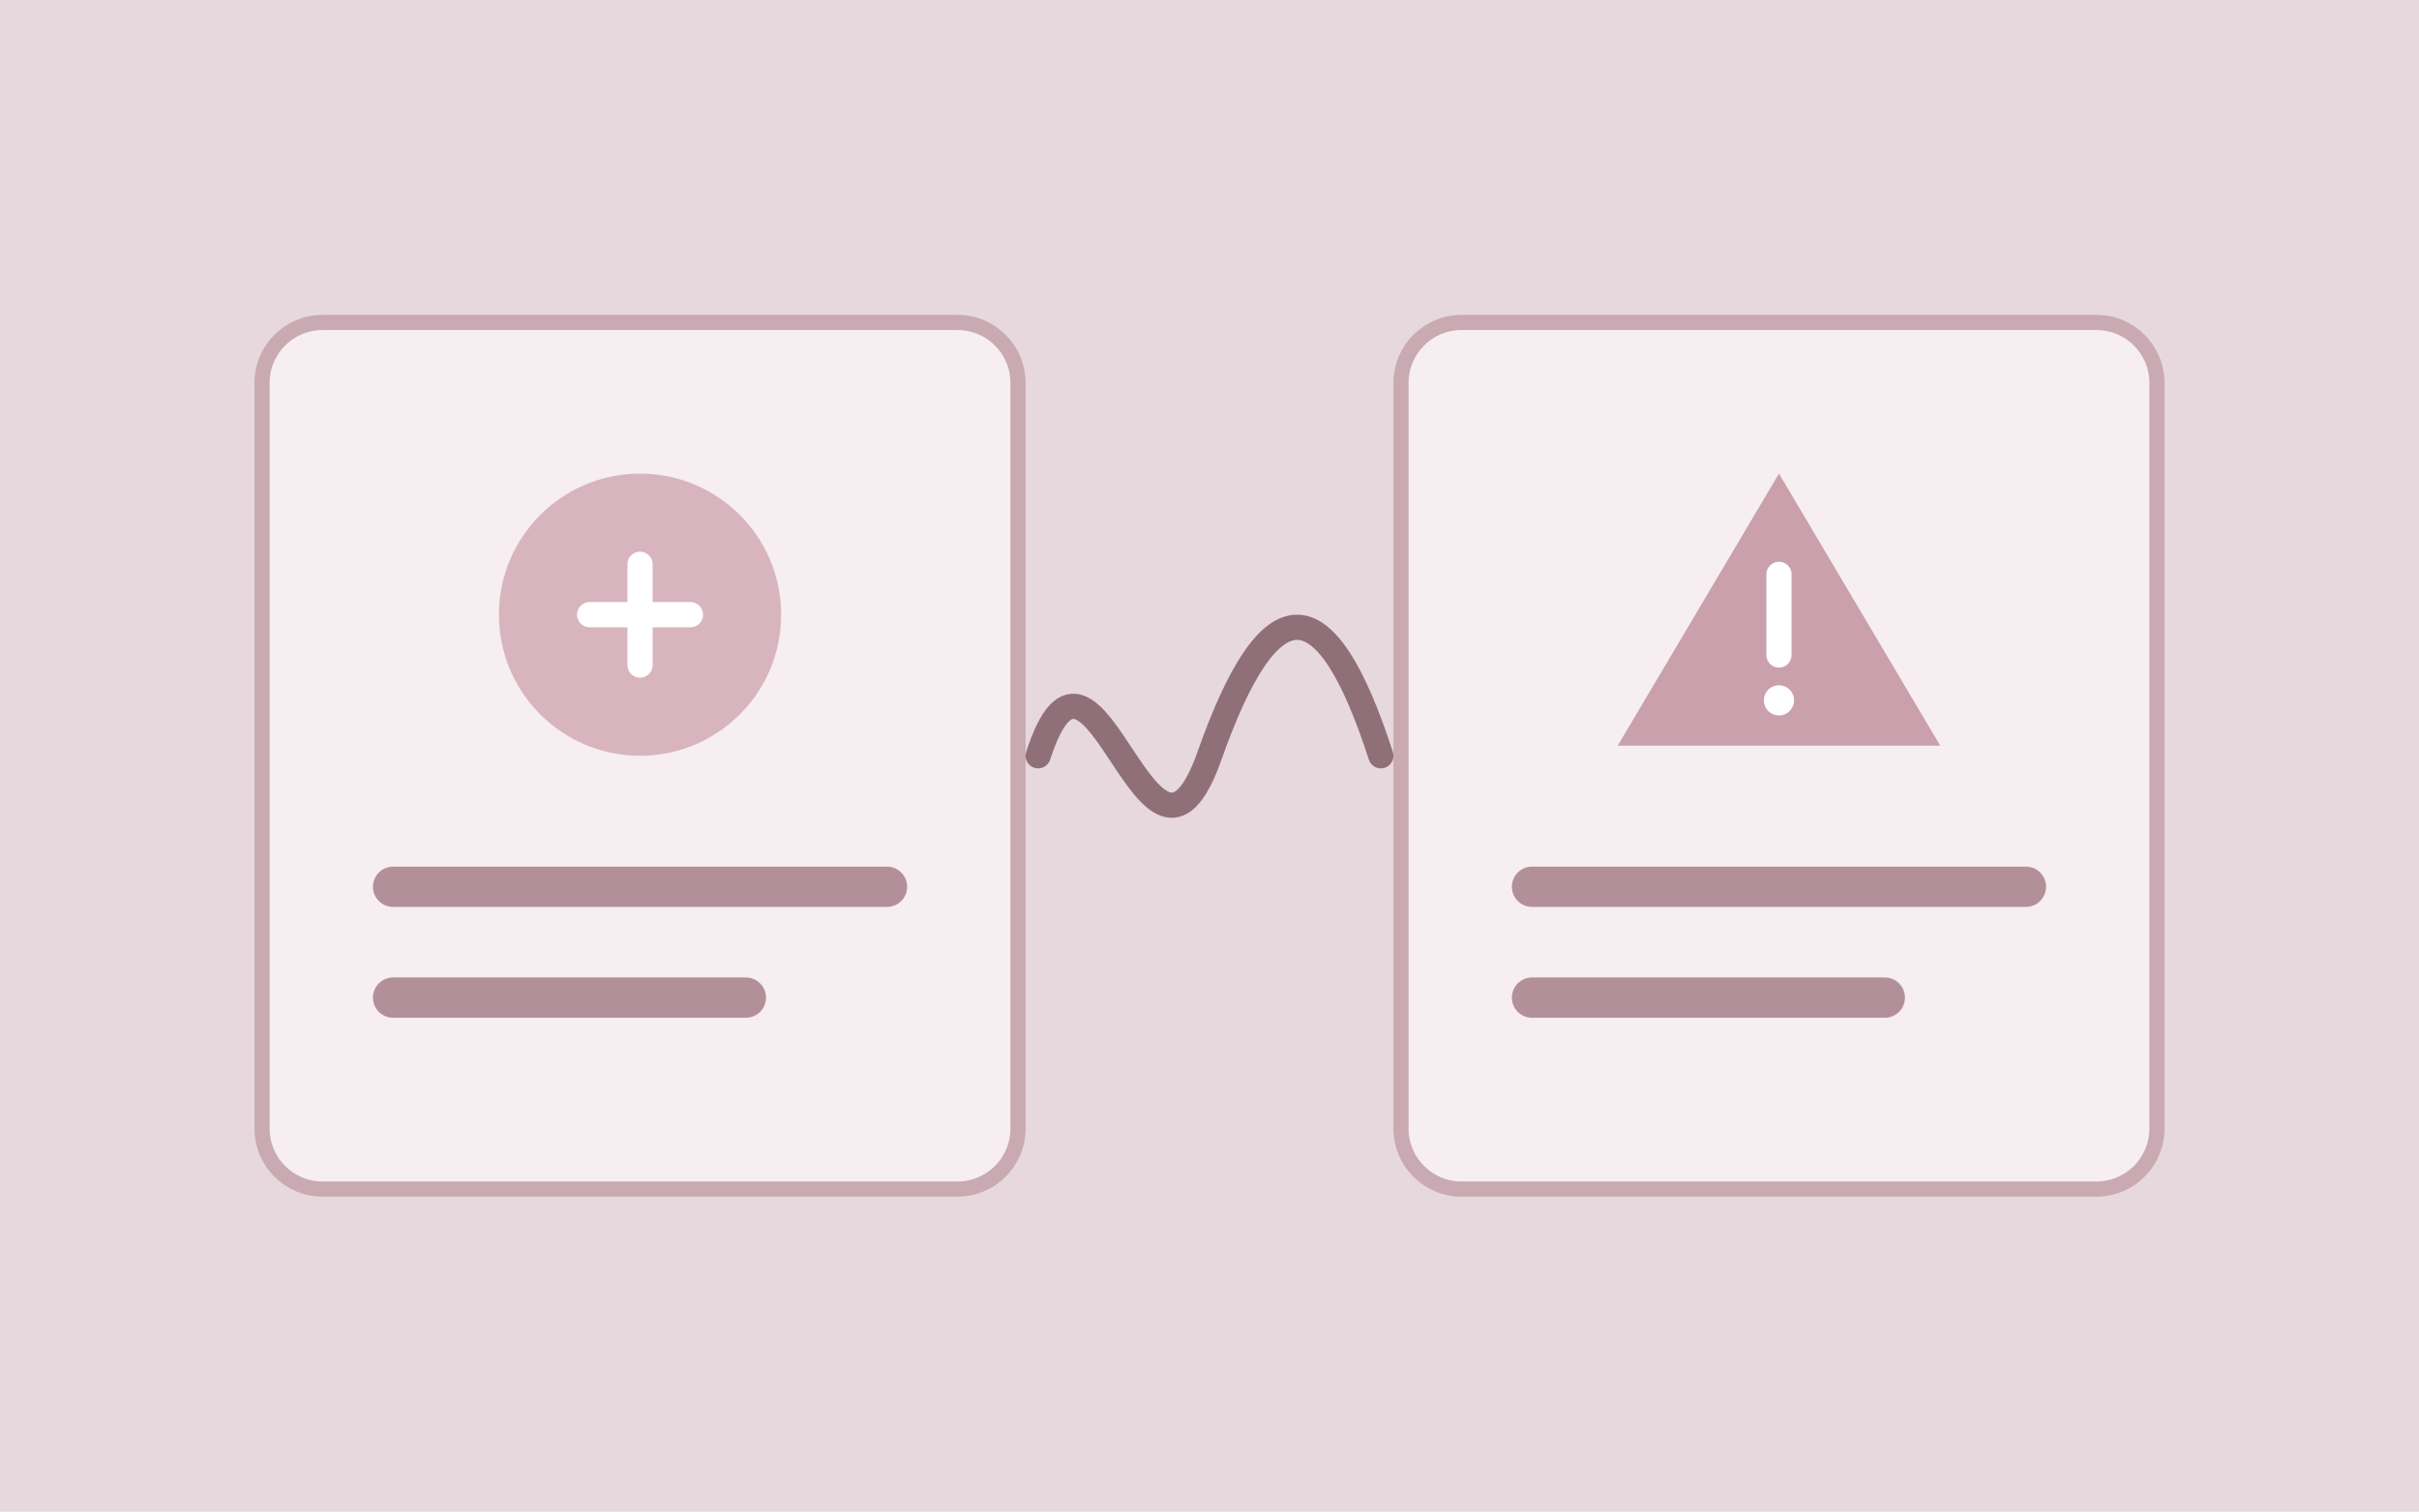
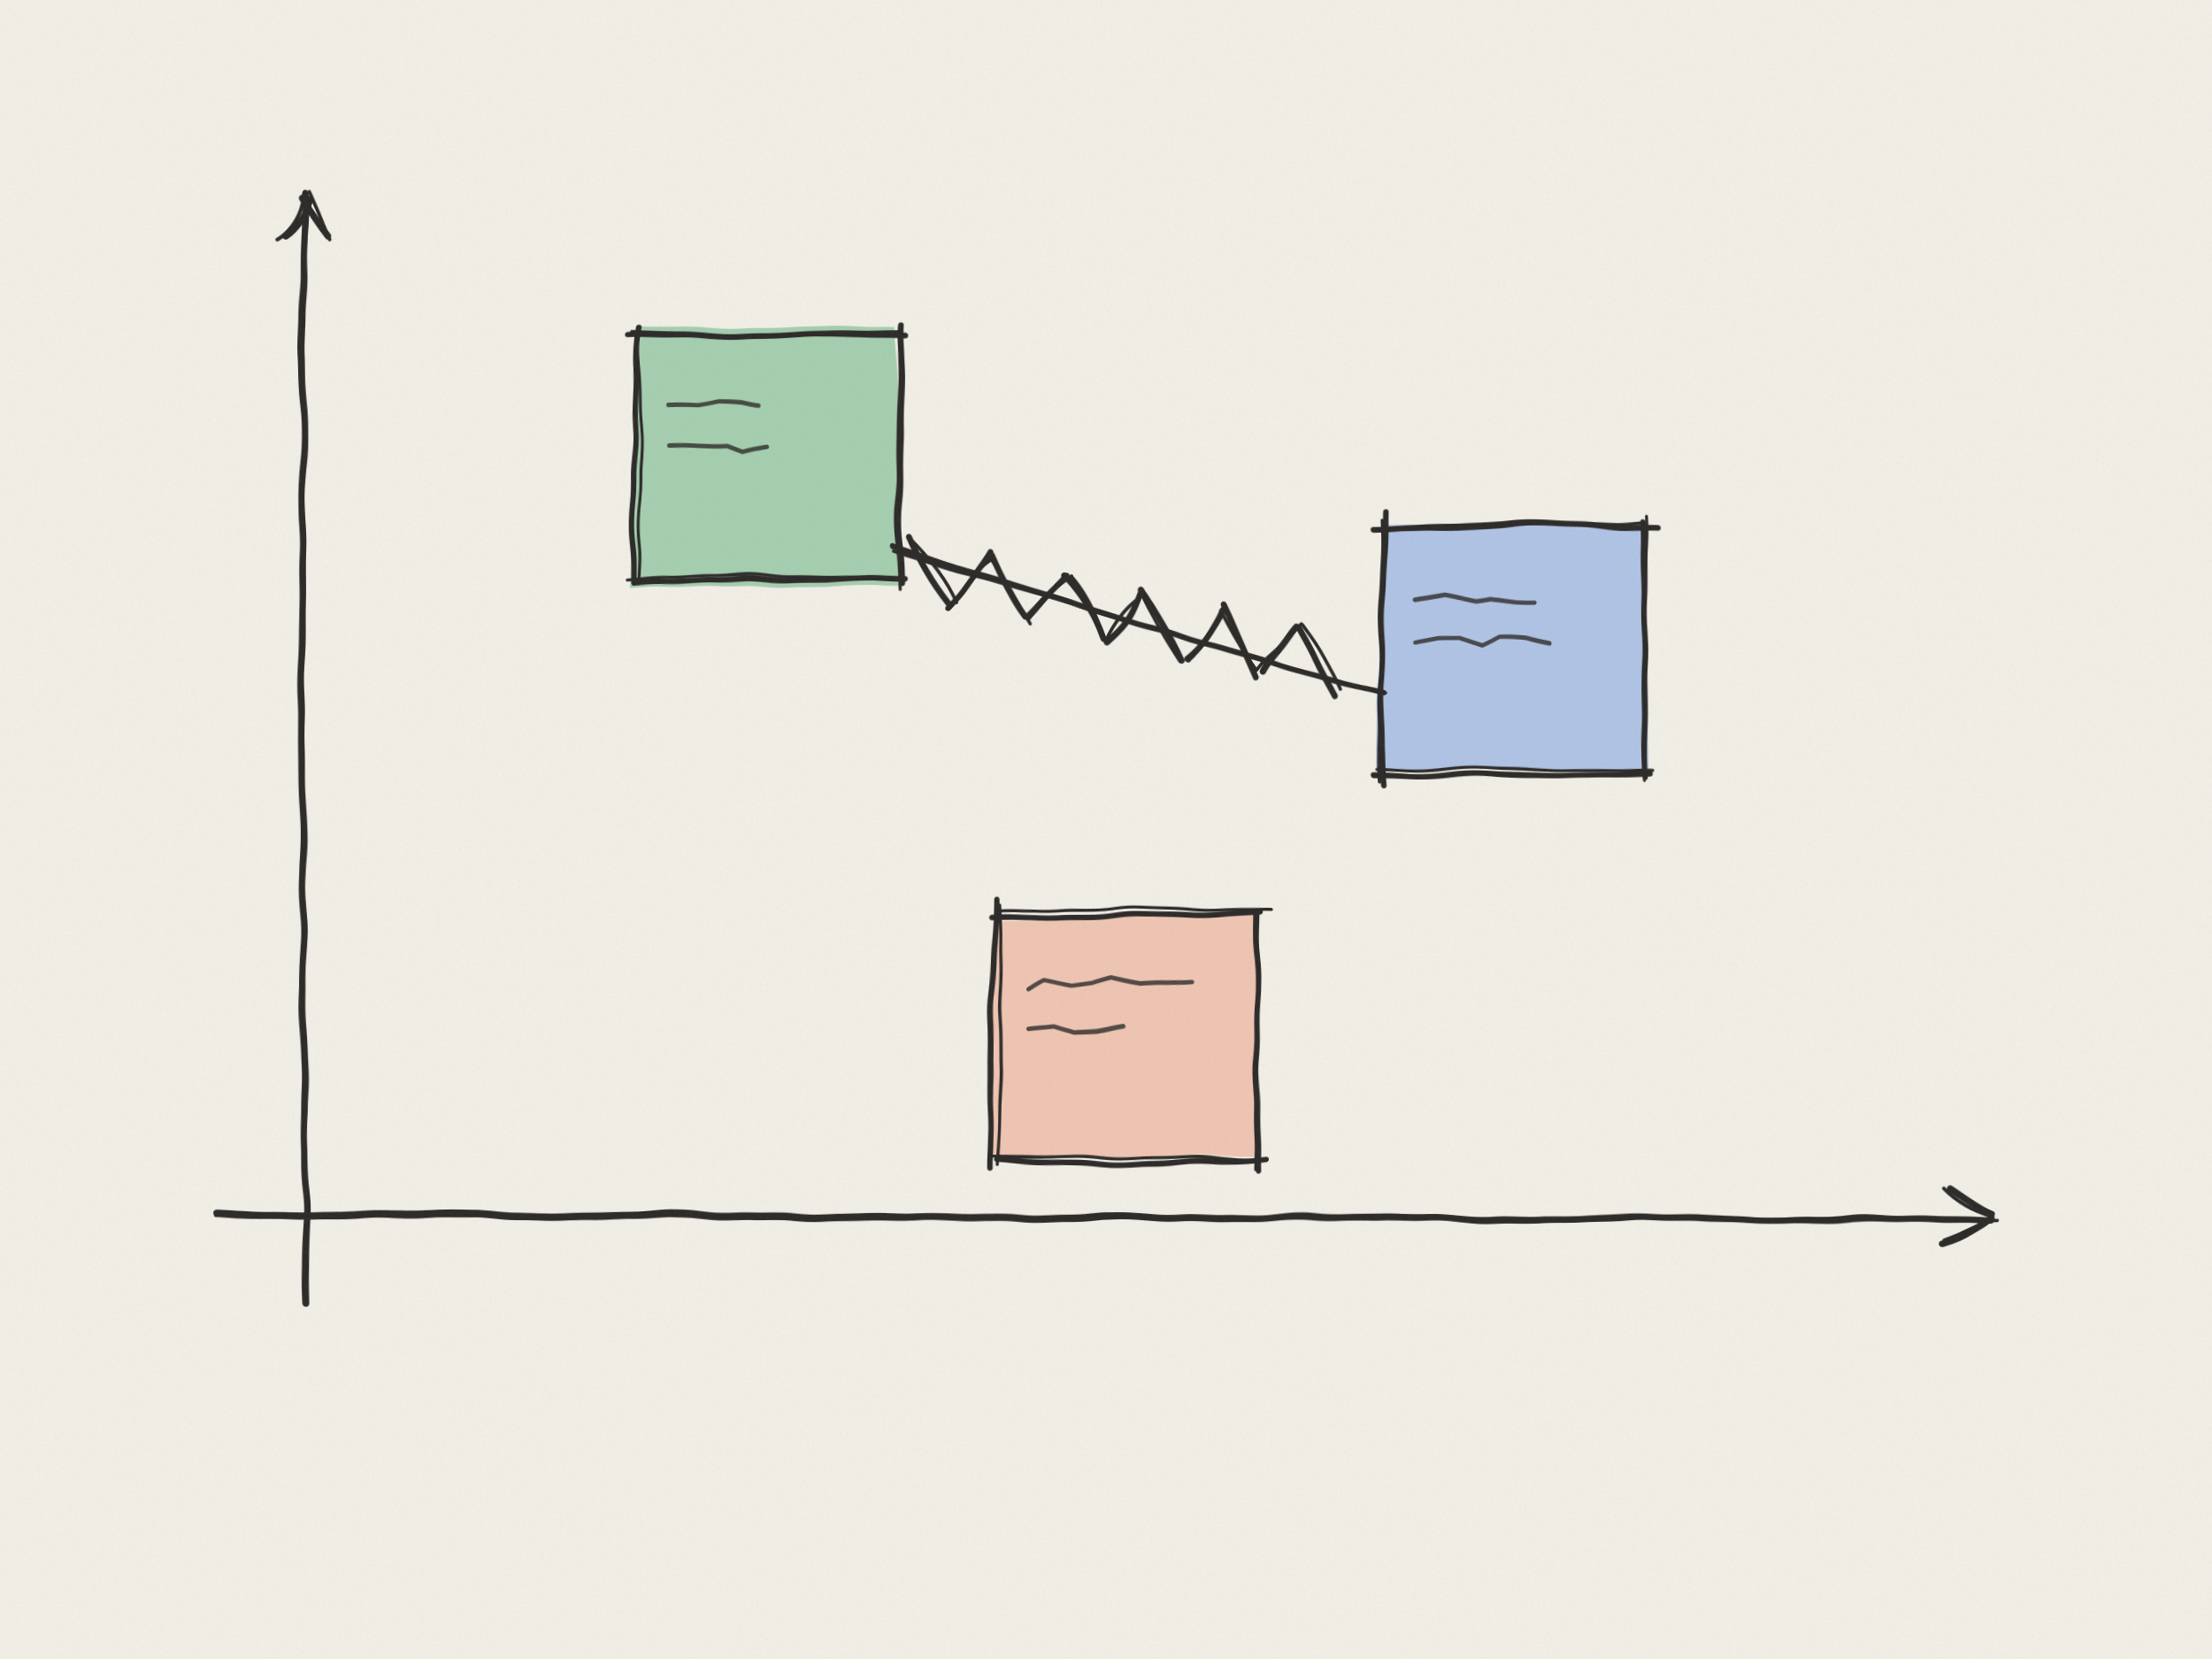
- <svg xmlns="http://www.w3.org/2000/svg" viewBox="0 0 480 300" fill="none" stroke-linecap="round" stroke-linejoin="round">
-   <rect width="480" height="300" fill="#e6d8dc" />
-   <rect x="52" y="64" width="150" height="172" rx="12" fill="#f6eef0" stroke="#c9a9b2" stroke-width="3" />
-   <circle cx="127" cy="122" r="28" fill="#d8b5be" />
-   <path d="M127 112v20M117 122h20" stroke="#fff" stroke-width="5" />
-   <path d="M78 176h98M78 198h70" stroke="#b39099" stroke-width="8" />
-   <rect x="278" y="64" width="150" height="172" rx="12" fill="#f6eef0" stroke="#c9a9b2" stroke-width="3" />
-   <path d="M353 94l32 54h-64z" fill="#c9a0ab" />
-   <path d="M353 114v16" stroke="#fff" stroke-width="5" />
-   <circle cx="353" cy="139" r="2.5" fill="#fff" stroke="#fff" />
-   <path d="M304 176h98M304 198h70" stroke="#b39099" stroke-width="8" />
-   <path d="M206 150c11-34 22 34 34 0s23-34 34 0" stroke="#8f7078" stroke-width="5" />
+ <svg xmlns="http://www.w3.org/2000/svg" viewBox="0 0 800 600" role="img">
+   <defs>
+     <filter id="p" x="-2%" y="-2%" width="104%" height="104%">
+       <feTurbulence type="fractalNoise" baseFrequency=".035" numOctaves="2" seed="3" />
+       <feDisplacementMap in="SourceGraphic" scale="3" />
+     </filter>
+     <filter id="g">
+       <feTurbulence type="fractalNoise" baseFrequency=".9" numOctaves="2" seed="7" />
+       <feColorMatrix values="0 0 0 0 .3  0 0 0 0 .28  0 0 0 0 .24  0 0 0 .07 0" />
+     </filter>
+   </defs>
+   <rect width="800" height="600" fill="#f3f0e8" />
+   <g filter="url(#p)">
+     <path d="M231.2 118.3 L323.7 118.5 L326.1 211.4 L227.8 212.6Z" fill="#8fc5a0" opacity=".78" />
+     <path d="M499.4 189.3 L594.3 189.4 L596.8 278.3 L498.2 278.8Z" fill="#9db7e6" opacity=".78" />
+     <path d="M359.1 333.0 L454.0 330.0 L454.8 418.3 L359.4 418.5Z" fill="#f0b9a4" opacity=".78" />
+     <path d="M78.6 438.9 Q400.3 440.5 719.6 441.0" stroke="#2a2927" stroke-width="2.4" fill="none" stroke-linecap="round" />
+     <path d="M78.3 439.8 Q397.6 441.5 721.9 441.0" stroke="#2a2927" stroke-width="1.3" fill="none" stroke-linecap="round" />
+     <path d="M719.7 438.5 Q715.5 436.9 705.5 430.1" stroke="#2a2927" stroke-width="2.4" fill="none" stroke-linecap="round" />
+     <path d="M719.8 439.4 Q709.5 436.6 703.1 429.9" stroke="#2a2927" stroke-width="1.3" fill="none" stroke-linecap="round" />
+     <path d="M719.7 439.9 Q714.1 446.0 702.7 450.1" stroke="#2a2927" stroke-width="2.4" fill="none" stroke-linecap="round" />
+     <path d="M719.6 440.6 Q713.3 444.6 703.4 448.7" stroke="#2a2927" stroke-width="1.3" fill="none" stroke-linecap="round" />
+     <path d="M111.0 471.8 Q108.0 270.8 109.8 69.3" stroke="#2a2927" stroke-width="2.4" fill="none" stroke-linecap="round" />
+     <path d="M110.6 469.4 Q108.8 268.2 110.4 69.7" stroke="#2a2927" stroke-width="1.3" fill="none" stroke-linecap="round" />
+     <path d="M111.5 71.5 Q108.6 80.6 102.7 84.8" stroke="#2a2927" stroke-width="2.4" fill="none" stroke-linecap="round" />
+     <path d="M109.3 69.5 Q107.4 80.8 99.8 86.2" stroke="#2a2927" stroke-width="1.3" fill="none" stroke-linecap="round" />
+     <path d="M108.5 70.9 Q113.6 79.2 119.1 85.9" stroke="#2a2927" stroke-width="2.4" fill="none" stroke-linecap="round" />
+     <path d="M111.4 68.9 Q115.7 79.2 119.8 87.2" stroke="#2a2927" stroke-width="1.3" fill="none" stroke-linecap="round" />
+     <path d="M227.5 121.5 Q279.1 121.0 327.6 121.5" stroke="#2a2927" stroke-width="2.0" fill="none" stroke-linecap="round" />
+     <path d="M228.9 120.3 Q274.6 121.5 326.0 120.2" stroke="#2a2927" stroke-width="1.1" fill="none" stroke-linecap="round" />
+     <path d="M326.0 117.7 Q325.1 163.0 325.9 210.5" stroke="#2a2927" stroke-width="2.0" fill="none" stroke-linecap="round" />
+     <path d="M325.6 118.2 Q323.8 164.9 325.1 212.7" stroke="#2a2927" stroke-width="1.1" fill="none" stroke-linecap="round" />
+     <path d="M326.9 208.9 Q280.7 209.0 229.4 210.8" stroke="#2a2927" stroke-width="2.0" fill="none" stroke-linecap="round" />
+     <path d="M325.1 209.2 Q278.6 206.5 226.8 209.7" stroke="#2a2927" stroke-width="1.1" fill="none" stroke-linecap="round" />
+     <path d="M229.3 210.8 Q228.3 164.5 231.3 118.6" stroke="#2a2927" stroke-width="2.0" fill="none" stroke-linecap="round" />
+     <path d="M231.1 211.1 Q232.6 164.5 231.1 119.2" stroke="#2a2927" stroke-width="1.1" fill="none" stroke-linecap="round" />
+     <path d="M242.0 146.7 L252.8 146.8 L259.9 145.2 L267.9 145.2 L273.8 146.2" stroke="#2a2927" stroke-width="1.6" fill="none" stroke-linecap="round" stroke-linejoin="round" opacity=".8" />
+     <path d="M242.0 161.1 L252.6 161.5 L262.9 161.2 L268.6 163.5 L277.3 161.6" stroke="#2a2927" stroke-width="1.6" fill="none" stroke-linecap="round" stroke-linejoin="round" opacity=".8" />
+     <path d="M496.2 191.1 Q546.7 188.7 599.5 190.8" stroke="#2a2927" stroke-width="2.0" fill="none" stroke-linecap="round" />
+     <path d="M497.6 191.2 Q544.0 191.4 594.5 188.9" stroke="#2a2927" stroke-width="1.1" fill="none" stroke-linecap="round" />
+     <path d="M594.0 188.7 Q594.9 234.6 595.3 281.3" stroke="#2a2927" stroke-width="2.0" fill="none" stroke-linecap="round" />
+     <path d="M595.5 186.8 Q594.7 234.7 594.9 282.4" stroke="#2a2927" stroke-width="1.1" fill="none" stroke-linecap="round" />
+     <path d="M597.2 280.2 Q546.7 280.0 497.2 280.8" stroke="#2a2927" stroke-width="2.0" fill="none" stroke-linecap="round" />
+     <path d="M598.2 279.1 Q545.4 277.4 498.5 278.8" stroke="#2a2927" stroke-width="1.1" fill="none" stroke-linecap="round" />
+     <path d="M500.6 284.2 Q499.1 237.0 500.8 184.7" stroke="#2a2927" stroke-width="2.0" fill="none" stroke-linecap="round" />
+     <path d="M499.1 283.0 Q499.9 238.1 499.4 187.7" stroke="#2a2927" stroke-width="1.1" fill="none" stroke-linecap="round" />
+     <path d="M512.0 217.2 L522.6 215.1 L533.1 216.7 L538.2 215.9 L547.6 217.1 L554.6 217.6" stroke="#2a2927" stroke-width="1.6" fill="none" stroke-linecap="round" stroke-linejoin="round" opacity=".8" />
+     <path d="M512.0 232.5 L520.2 230.8 L527.5 230.4 L535.8 233.1 L542.3 230.3 L551.7 230.6 L560.0 232.3" stroke="#2a2927" stroke-width="1.6" fill="none" stroke-linecap="round" stroke-linejoin="round" opacity=".8" />
+     <path d="M358.3 331.4 Q407.1 331.4 455.7 329.7" stroke="#2a2927" stroke-width="2.0" fill="none" stroke-linecap="round" />
+     <path d="M360.3 329.2 Q409.7 327.8 459.8 328.9" stroke="#2a2927" stroke-width="1.1" fill="none" stroke-linecap="round" />
+     <path d="M454.1 329.7 Q454.5 379.3 455.3 423.6" stroke="#2a2927" stroke-width="2.0" fill="none" stroke-linecap="round" />
+     <path d="M454.9 329.3 Q454.5 377.1 454.2 423.1" stroke="#2a2927" stroke-width="1.1" fill="none" stroke-linecap="round" />
+     <path d="M458.2 419.6 Q412.5 422.2 361.2 419.9" stroke="#2a2927" stroke-width="2.0" fill="none" stroke-linecap="round" />
+     <path d="M456.7 419.7 Q405.4 418.1 358.7 418.8" stroke="#2a2927" stroke-width="1.1" fill="none" stroke-linecap="round" />
+     <path d="M358.8 423.2 Q357.9 376.3 360.3 325.1" stroke="#2a2927" stroke-width="2.0" fill="none" stroke-linecap="round" />
+     <path d="M361.4 421.9 Q363.1 373.1 361.3 327.1" stroke="#2a2927" stroke-width="1.1" fill="none" stroke-linecap="round" />
+     <path d="M372.0 357.8 L377.7 354.6 L387.7 356.6 L395.3 356.0 L402.4 354.1 L413.0 356.3 L423.0 356.2 L431.3 355.4" stroke="#2a2927" stroke-width="1.6" fill="none" stroke-linecap="round" stroke-linejoin="round" opacity=".8" />
+     <path d="M372.0 372.1 L380.7 370.8 L388.2 373.1 L396.3 372.8 L406.5 371.4" stroke="#2a2927" stroke-width="1.6" fill="none" stroke-linecap="round" stroke-linejoin="round" opacity=".8" />
+     <path d="M323.1 197.8 Q410.2 226.4 501.1 251.2" stroke="#2a2927" stroke-width="2.0" fill="none" stroke-linecap="round" />
+     <path d="M323.2 199.4 Q414.0 227.3 501.8 251.3" stroke="#2a2927" stroke-width="1.1" fill="none" stroke-linecap="round" />
+     <path d="M329.3 194.8 Q333.5 206.2 342.5 217.7" stroke="#2a2927" stroke-width="2.2" fill="none" stroke-linecap="round" />
+     <path d="M329.4 195.1 Q339.7 205.2 345.6 217.6" stroke="#2a2927" stroke-width="1.2" fill="none" stroke-linecap="round" />
+     <path d="M342.6 219.6 Q353.4 207.3 358.7 200.2" stroke="#2a2927" stroke-width="2.2" fill="none" stroke-linecap="round" />
+     <path d="M343.8 218.8 Q350.2 208.1 358.9 202.7" stroke="#2a2927" stroke-width="1.2" fill="none" stroke-linecap="round" />
+     <path d="M359.2 201.3 Q365.0 214.7 371.1 223.3" stroke="#2a2927" stroke-width="2.2" fill="none" stroke-linecap="round" />
+     <path d="M358.0 201.3 Q366.4 214.0 372.7 225.7" stroke="#2a2927" stroke-width="1.2" fill="none" stroke-linecap="round" />
+     <path d="M371.9 223.5 Q377.8 218.8 385.7 208.2" stroke="#2a2927" stroke-width="2.2" fill="none" stroke-linecap="round" />
+     <path d="M372.1 224.3 Q380.7 214.1 387.5 208.3" stroke="#2a2927" stroke-width="1.2" fill="none" stroke-linecap="round" />
+     <path d="M384.9 208.1 Q394.4 217.5 399.1 231.0" stroke="#2a2927" stroke-width="2.2" fill="none" stroke-linecap="round" />
+     <path d="M387.4 208.4 Q395.6 217.6 398.9 231.0" stroke="#2a2927" stroke-width="1.2" fill="none" stroke-linecap="round" />
+     <path d="M400.2 232.2 Q409.1 225.1 412.7 213.5" stroke="#2a2927" stroke-width="2.2" fill="none" stroke-linecap="round" />
+     <path d="M399.8 232.1 Q404.5 221.1 413.0 215.4" stroke="#2a2927" stroke-width="1.2" fill="none" stroke-linecap="round" />
+     <path d="M412.4 213.1 Q421.8 226.1 427.1 238.7" stroke="#2a2927" stroke-width="2.2" fill="none" stroke-linecap="round" />
+     <path d="M413.0 215.1 Q417.6 224.5 426.5 238.9" stroke="#2a2927" stroke-width="1.2" fill="none" stroke-linecap="round" />
+     <path d="M429.2 238.1 Q437.3 231.8 442.5 220.9" stroke="#2a2927" stroke-width="2.2" fill="none" stroke-linecap="round" />
+     <path d="M429.6 238.8 Q437.8 231.7 443.6 219.9" stroke="#2a2927" stroke-width="1.2" fill="none" stroke-linecap="round" />
+     <path d="M442.9 219.0 Q449.7 234.3 454.4 245.2" stroke="#2a2927" stroke-width="2.2" fill="none" stroke-linecap="round" />
+     <path d="M441.7 221.1 Q447.8 233.0 454.7 242.7" stroke="#2a2927" stroke-width="1.2" fill="none" stroke-linecap="round" />
+     <path d="M457.0 243.2 Q462.2 233.7 468.6 226.4" stroke="#2a2927" stroke-width="2.2" fill="none" stroke-linecap="round" />
+     <path d="M455.0 242.4 Q462.4 233.0 470.4 225.4" stroke="#2a2927" stroke-width="1.2" fill="none" stroke-linecap="round" />
+     <path d="M469.5 226.8 Q477.4 242.1 482.6 251.6" stroke="#2a2927" stroke-width="2.2" fill="none" stroke-linecap="round" />
+     <path d="M470.8 225.7 Q479.4 237.6 484.6 249.1" stroke="#2a2927" stroke-width="1.2" fill="none" stroke-linecap="round" />
+   </g>
+   <rect width="800" height="600" filter="url(#g)" />
</svg>
